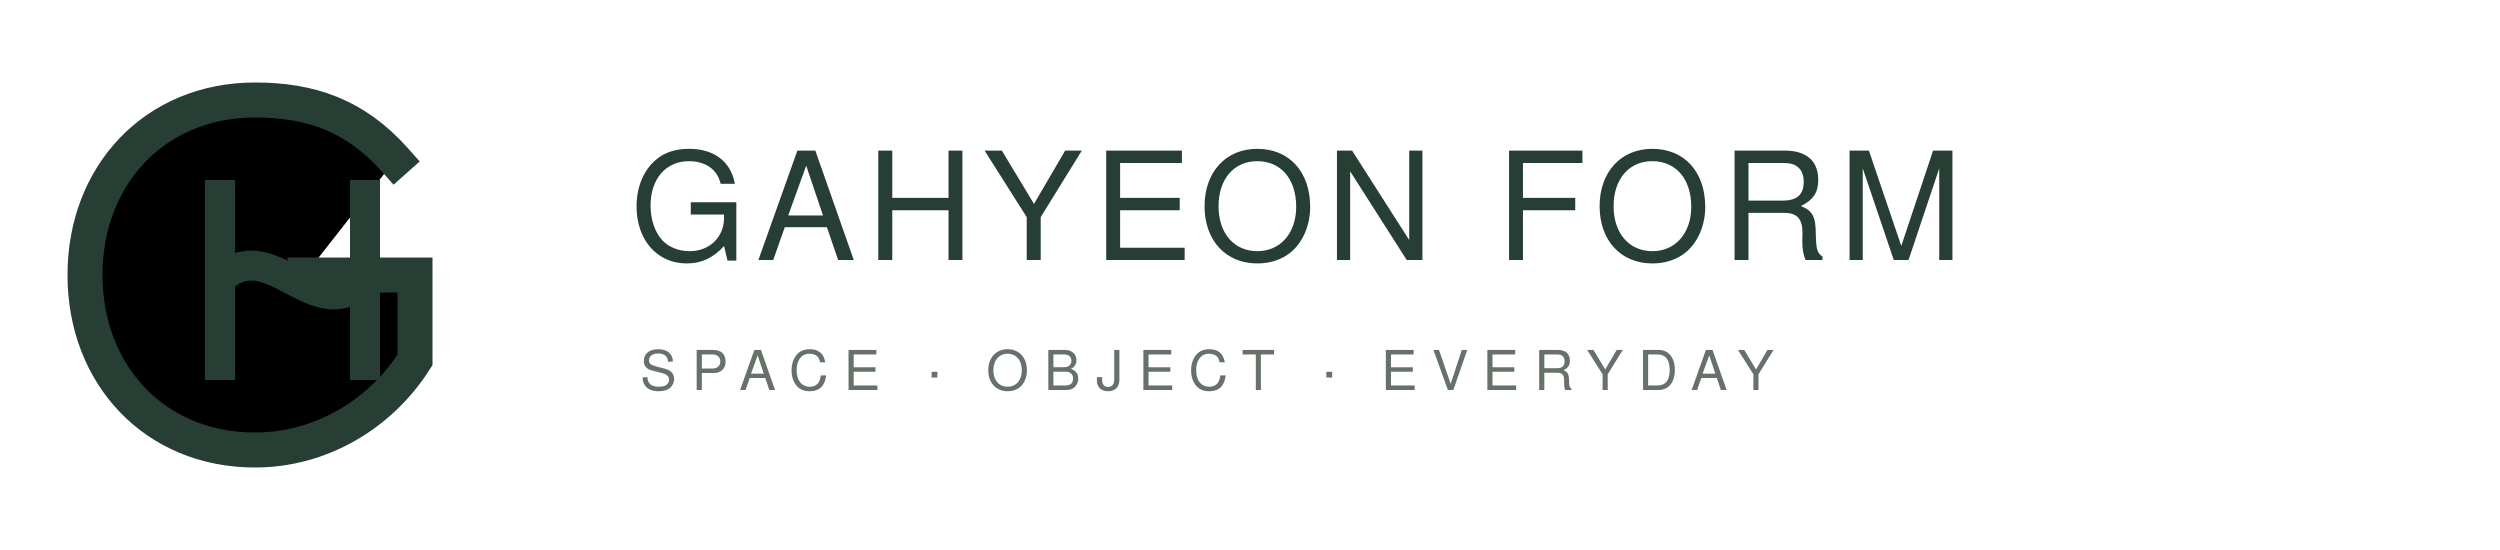
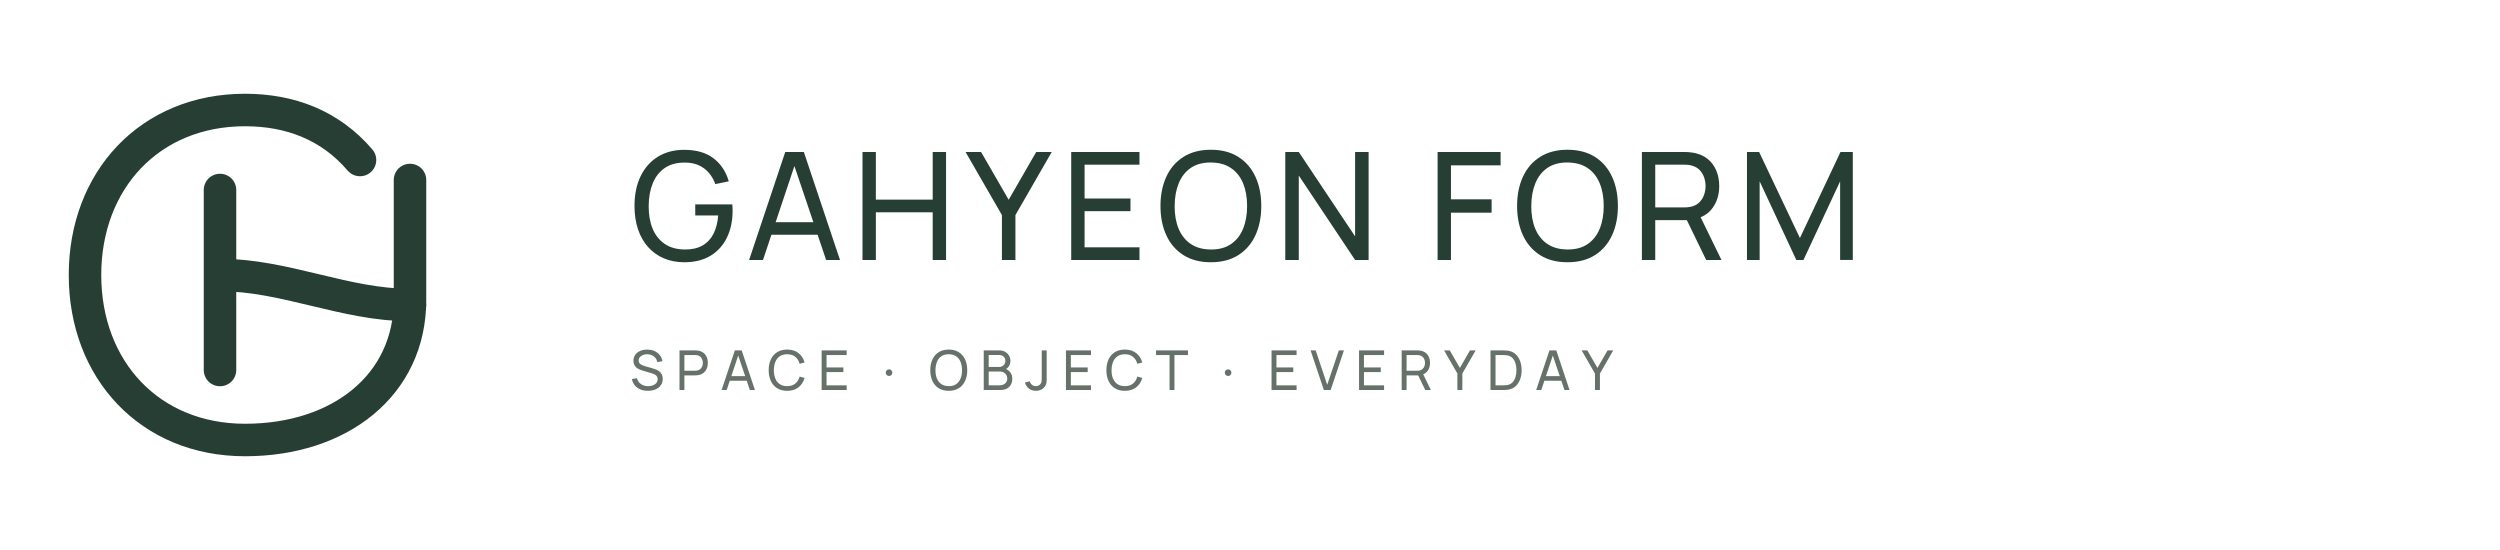
<svg xmlns="http://www.w3.org/2000/svg" viewBox="0 0 500 110">
-   <g transform="translate(4 7)">
-     <path d="M75 25C67 16 58 13 47 13C27 13 13 28 13 48S27 83 47 83C60 83 72 76 79 65V48H57" stroke="#263e34" stroke-width="7" stroke-linecap="square" />
-     <path d="M40 29V69M69 29V69M40 49C50 39 59 59 69 49" stroke="#263e34" stroke-width="6" />
+   <g transform="translate(4 7)" fill="none">
+     <g stroke="#263e34" stroke-linecap="round" stroke-linejoin="round" stroke-width="6.5">
+       <path d="M68 25C62 18 54 15 45 15C26 15 13 29 13 48C13 67 26 81 45 81C64 81 78 70 78 53V29" />
+       <path d="M40 31V67M40 48C53 48 65 54 78 54" />
+     </g>
  </g>
-   <text x="126" y="52" fill="#263e34" font-size="30" font-weight="500" letter-spacing="2" font-family="Helvetica,Arial,sans-serif">GAHYEON FORM</text>
-   <text x="128" y="78" fill="#667169" font-size="11" letter-spacing="3" font-family="Helvetica,Arial,sans-serif">SPACE · OBJECT · EVERYDAY</text>
+   <path fill="#263e34" d="M136.845 52.45Q134.618 52.45 132.788 51.674Q130.958 50.898 129.641 49.435Q128.325 47.972 127.612 45.891Q126.9 43.81 126.9 41.2Q126.9 37.758 128.126 35.237Q129.352 32.718 131.587 31.341Q133.822 29.965 136.845 29.965Q140.475 29.965 142.695 31.656Q144.915 33.347 145.755 36.265L143.055 36.82Q142.373 34.862 140.831 33.692Q139.29 32.523 136.98 32.515Q134.565 32.5 132.964 33.591Q131.363 34.683 130.556 36.648Q129.75 38.612 129.735 41.2Q129.72 43.788 130.526 45.737Q131.333 47.688 132.949 48.786Q134.565 49.885 136.98 49.9Q139.065 49.915 140.486 49.109Q141.907 48.303 142.691 46.773Q143.475 45.242 143.64 43.09H139.05V40.885H146.46Q146.498 41.193 146.509 41.605Q146.52 42.017 146.52 42.16Q146.52 45.123 145.418 47.451Q144.315 49.78 142.159 51.115Q140.002 52.45 136.845 52.45Z" />
+   <path fill="#263e34" d="M149.82 52.0 157.05 30.4H160.77L168.0 52.0H165.225L158.46 31.96H159.3L152.595 52.0ZM153.3 46.945V44.44H164.52V46.945Z" />
+   <path fill="#263e34" d="M172.5 52.0V30.4H175.17V39.925H186.54V30.4H189.21V52.0H186.54V42.46H175.17V52.0Z" />
+   <path fill="#263e34" d="M200.385 52.0V43.015L193.11 30.4H196.215L201.735 39.955L207.24 30.4H210.345L203.085 43.015V52.0Z" />
+   <path fill="#263e34" d="M214.245 52.0V30.4H227.895V32.935H216.915V39.7H226.095V42.235H216.915V49.465H227.895V52.0Z" />
+   <path fill="#263e34" d="M242.175 52.45Q238.943 52.45 236.693 51.025Q234.443 49.6 233.269 47.065Q232.095 44.53 232.095 41.2Q232.095 37.87 233.269 35.335Q234.443 32.8 236.693 31.375Q238.943 29.95 242.175 29.95Q245.408 29.95 247.658 31.375Q249.908 32.8 251.081 35.335Q252.255 37.87 252.255 41.2Q252.255 44.53 251.081 47.065Q249.908 49.6 247.658 51.025Q245.408 52.45 242.175 52.45ZM242.175 49.9Q244.59 49.915 246.199 48.816Q247.808 47.718 248.614 45.752Q249.42 43.788 249.42 41.2Q249.42 38.612 248.614 36.659Q247.808 34.705 246.199 33.61Q244.59 32.515 242.175 32.5Q239.76 32.485 238.159 33.58Q236.558 34.675 235.751 36.644Q234.945 38.612 234.93 41.2Q234.915 43.788 235.721 45.737Q236.528 47.688 238.144 48.786Q239.76 49.885 242.175 49.9Z" />
+   <path fill="#263e34" d="M257.055 52.0V30.4H259.755L271.02 47.275V30.4H273.72V52.0H271.02L259.755 35.11V52.0Z" />
+   <path fill="#263e34" d="" />
+   <path fill="#263e34" d="M287.52 52.0V30.4H300.12V33.07H290.19V39.865H298.32V42.535H290.19V52.0Z" />
+   <path fill="#263e34" d="M313.5 52.45Q310.268 52.45 308.018 51.025Q305.768 49.6 304.594 47.065Q303.42 44.53 303.42 41.2Q303.42 37.87 304.594 35.335Q305.768 32.8 308.018 31.375Q310.268 29.95 313.5 29.95Q316.733 29.95 318.983 31.375Q321.233 32.8 322.406 35.335Q323.58 37.87 323.58 41.2Q323.58 44.53 322.406 47.065Q321.233 49.6 318.983 51.025Q316.733 52.45 313.5 52.45ZM313.5 49.9Q315.915 49.915 317.524 48.816Q319.133 47.718 319.939 45.752Q320.745 43.788 320.745 41.2Q320.745 38.612 319.939 36.659Q319.133 34.705 317.524 33.61Q315.915 32.515 313.5 32.5Q311.085 32.485 309.484 33.58Q307.883 34.675 307.076 36.644Q306.27 38.612 306.255 41.2Q306.24 43.788 307.046 45.737Q307.853 47.688 309.469 48.786Q311.085 49.885 313.5 49.9Z" />
+   <path fill="#263e34" d="M328.38 52.0V30.4H336.915Q337.23 30.4 337.661 30.422Q338.093 30.445 338.505 30.52Q340.253 30.79 341.445 31.724Q342.638 32.657 343.241 34.075Q343.845 35.492 343.845 37.21Q343.845 39.722 342.54 41.556Q341.235 43.39 338.715 43.855L337.695 44.02H331.05V52.0ZM341.235 52.0 336.975 43.21 339.615 42.4 344.295 52.0ZM331.05 41.485H336.825Q337.11 41.485 337.474 41.455Q337.838 41.425 338.175 41.35Q339.21 41.117 339.859 40.476Q340.508 39.835 340.811 38.972Q341.115 38.11 341.115 37.21Q341.115 36.31 340.811 35.448Q340.508 34.585 339.859 33.944Q339.21 33.303 338.175 33.07Q337.838 32.987 337.474 32.961Q337.11 32.935 336.825 32.935H331.05Z" />
+   <path fill="#263e34" d="M349.395 52.0V30.4H351.825L359.985 47.605L368.1 30.4H370.56V51.985H368.025V36.265L360.69 52.0H359.265L351.93 36.265V52.0Z" />
+   <path fill="#667169" d="M129.581 78.165Q128.739 78.165 128.065 77.879Q127.391 77.593 126.954 77.064Q126.517 76.534 126.385 75.805L127.397 75.646Q127.587 76.394 128.195 76.815Q128.802 77.236 129.63 77.236Q130.161 77.236 130.593 77.068Q131.024 76.9 131.279 76.588Q131.533 76.276 131.533 75.844Q131.533 75.583 131.441 75.392Q131.349 75.201 131.193 75.067Q131.038 74.934 130.839 74.84Q130.639 74.747 130.428 74.683L128.409 74.084Q128.079 73.988 127.771 73.837Q127.463 73.685 127.221 73.457Q126.979 73.229 126.836 72.906Q126.693 72.582 126.693 72.142Q126.693 71.441 127.057 70.942Q127.422 70.443 128.049 70.18Q128.676 69.918 129.465 69.921Q130.262 69.926 130.892 70.204Q131.522 70.481 131.936 70.999Q132.35 71.516 132.495 72.236L131.456 72.418Q131.374 71.936 131.09 71.586Q130.807 71.235 130.382 71.045Q129.957 70.856 129.454 70.85Q128.967 70.844 128.577 71.005Q128.186 71.166 127.957 71.45Q127.727 71.733 127.727 72.099Q127.727 72.464 127.935 72.687Q128.142 72.91 128.447 73.038Q128.753 73.165 129.047 73.248L130.554 73.683Q130.812 73.754 131.151 73.881Q131.489 74.007 131.808 74.237Q132.127 74.466 132.336 74.842Q132.545 75.217 132.545 75.789Q132.545 76.364 132.315 76.808Q132.086 77.252 131.679 77.553Q131.272 77.854 130.734 78.01Q130.196 78.165 129.581 78.165Z" />
+   <path fill="#667169" d="M135.9 78.0V70.08H139.029Q139.145 70.08 139.303 70.088Q139.461 70.097 139.612 70.124Q140.253 70.223 140.69 70.565Q141.128 70.908 141.349 71.427Q141.57 71.947 141.57 72.577Q141.57 73.207 141.348 73.727Q141.125 74.246 140.688 74.589Q140.25 74.931 139.612 75.03Q139.461 75.052 139.302 75.063Q139.142 75.074 139.029 75.074H136.879V78.0ZM136.879 74.144H138.996Q139.101 74.144 139.234 74.133Q139.368 74.123 139.492 74.095Q139.871 74.01 140.109 73.775Q140.347 73.54 140.458 73.223Q140.57 72.907 140.57 72.577Q140.57 72.247 140.458 71.931Q140.347 71.615 140.109 71.379Q139.871 71.144 139.492 71.059Q139.368 71.029 139.234 71.019Q139.101 71.01 138.996 71.01H136.879Z" />
+   <path fill="#667169" d="M144.32 78.0 146.971 70.08H148.335L150.986 78.0H149.969L147.488 70.652H147.796L145.338 78.0ZM145.596 76.147V75.228H149.71V76.147Z" />
+   <path fill="#667169" d="M157.433 78.165Q156.247 78.165 155.422 77.643Q154.597 77.12 154.167 76.191Q153.737 75.261 153.737 74.04Q153.737 72.819 154.167 71.889Q154.597 70.96 155.422 70.438Q156.247 69.915 157.433 69.915Q158.808 69.915 159.694 70.615Q160.581 71.315 160.919 72.495L159.924 72.758Q159.682 71.873 159.059 71.362Q158.436 70.85 157.433 70.85Q156.547 70.85 155.959 71.251Q155.37 71.653 155.073 72.372Q154.776 73.091 154.77 74.04Q154.765 74.989 155.062 75.707Q155.359 76.424 155.953 76.827Q156.547 77.23 157.433 77.23Q158.436 77.23 159.059 76.716Q159.682 76.201 159.924 75.322L160.919 75.585Q160.581 76.765 159.694 77.465Q158.808 78.165 157.433 78.165Z" />
+   <path fill="#667169" d="M164.329 78.0V70.08H169.334V71.01H165.308V73.49H168.674V74.419H165.308V77.07H169.334V78.0Z" />
+   <path fill="#667169" d="" />
+   <path fill="#667169" d="M177.821 75.195Q177.538 75.195 177.341 75.007Q177.144 74.818 177.144 74.535Q177.144 74.249 177.341 74.062Q177.538 73.875 177.821 73.875Q178.082 73.875 178.273 74.062Q178.464 74.249 178.464 74.535Q178.464 74.818 178.273 75.007Q178.082 75.195 177.821 75.195Z" />
+   <path fill="#667169" d="" />
+   <path fill="#667169" d="M189.751 78.165Q188.565 78.165 187.74 77.643Q186.915 77.12 186.485 76.191Q186.055 75.261 186.055 74.04Q186.055 72.819 186.485 71.889Q186.915 70.96 187.74 70.438Q188.565 69.915 189.751 69.915Q190.936 69.915 191.761 70.438Q192.586 70.96 193.016 71.889Q193.447 72.819 193.447 74.04Q193.447 75.261 193.016 76.191Q192.586 77.12 191.761 77.643Q190.936 78.165 189.751 78.165ZM189.751 77.23Q190.636 77.236 191.226 76.833Q191.816 76.43 192.111 75.709Q192.407 74.989 192.407 74.04Q192.407 73.091 192.111 72.375Q191.816 71.659 191.226 71.257Q190.636 70.856 189.751 70.85Q188.865 70.844 188.278 71.246Q187.691 71.647 187.395 72.369Q187.1 73.091 187.094 74.04Q187.089 74.989 187.384 75.704Q187.68 76.419 188.272 76.822Q188.865 77.225 189.751 77.23Z" />
+   <path fill="#667169" d="M196.747 78.0V70.08H199.832Q200.542 70.08 201.045 70.371Q201.548 70.663 201.815 71.139Q202.082 71.615 202.082 72.165Q202.082 72.811 201.75 73.293Q201.419 73.776 200.861 73.957L200.85 73.688Q201.614 73.892 202.038 74.437Q202.461 74.983 202.461 75.734Q202.461 76.427 202.176 76.934Q201.892 77.442 201.362 77.721Q200.833 78.0 200.107 78.0ZM197.737 77.065H199.92Q200.357 77.065 200.705 76.904Q201.053 76.743 201.254 76.445Q201.455 76.147 201.455 75.728Q201.455 75.33 201.274 75.009Q201.094 74.689 200.773 74.499Q200.451 74.309 200.03 74.309H197.737ZM197.737 73.386H199.821Q200.17 73.386 200.455 73.234Q200.74 73.083 200.907 72.809Q201.075 72.536 201.075 72.165Q201.075 71.653 200.727 71.329Q200.379 71.004 199.821 71.004H197.737Z" />
+   <path fill="#667169" d="M207.185 78.159Q206.355 78.159 205.776 77.708Q205.197 77.257 204.986 76.499L205.959 76.267Q206.047 76.669 206.385 76.95Q206.724 77.23 207.163 77.23Q207.447 77.23 207.745 77.09Q208.043 76.95 208.203 76.63Q208.31 76.413 208.328 76.147Q208.346 75.88 208.346 75.514V70.08H209.336V75.514Q209.336 75.855 209.332 76.126Q209.328 76.397 209.276 76.64Q209.223 76.883 209.078 77.136Q208.778 77.659 208.281 77.909Q207.785 78.159 207.185 78.159Z" />
+   <path fill="#667169" d="M213.192 78.0V70.08H218.197V71.01H214.171V73.49H217.537V74.419H214.171V77.07H218.197V78.0Z" />
+   <path fill="#667169" d="M224.973 78.165Q223.787 78.165 222.962 77.643Q222.137 77.12 221.707 76.191Q221.277 75.261 221.277 74.04Q221.277 72.819 221.707 71.889Q222.137 70.96 222.962 70.438Q223.787 69.915 224.973 69.915Q226.348 69.915 227.234 70.615Q228.121 71.315 228.46 72.495L227.464 72.758Q227.222 71.873 226.599 71.362Q225.976 70.85 224.973 70.85Q224.087 70.85 223.499 71.251Q222.91 71.653 222.613 72.372Q222.316 73.091 222.311 74.04Q222.305 74.989 222.602 75.707Q222.899 76.424 223.493 76.827Q224.087 77.23 224.973 77.23Q225.976 77.23 226.599 76.716Q227.222 76.201 227.464 75.322L228.46 75.585Q228.121 76.765 227.234 77.465Q226.348 78.165 224.973 78.165Z" />
+   <path fill="#667169" d="M233.91 78.0V71.01H231.21V70.08H237.59V71.01H234.889V78.0Z" />
+   <path fill="#667169" d="" />
+   <path fill="#667169" d="M245.636 75.195Q245.353 75.195 245.156 75.007Q244.96 74.818 244.96 74.535Q244.96 74.249 245.156 74.062Q245.353 73.875 245.636 73.875Q245.897 73.875 246.088 74.062Q246.28 74.249 246.28 74.535Q246.28 74.818 246.088 75.007Q245.897 75.195 245.636 75.195Z" />
+   <path fill="#667169" d="" />
+   <path fill="#667169" d="M254.31 78.0V70.08H259.315V71.01H255.289V73.49H258.655V74.419H255.289V77.07H259.315V78.0Z" />
+   <path fill="#667169" d="M264.771 78.0 262.12 70.08H263.137L265.442 76.96L267.768 70.08H268.786L266.135 78.0Z" />
+   <path fill="#667169" d="M271.81 78.0V70.08H276.815V71.01H272.79V73.49H276.156V74.419H272.79V77.07H276.815V78.0Z" />
+   <path fill="#667169" d="M280.335 78.0V70.08H283.465Q283.58 70.08 283.739 70.088Q283.897 70.097 284.048 70.124Q284.689 70.223 285.126 70.565Q285.563 70.908 285.785 71.427Q286.006 71.947 286.006 72.577Q286.006 73.498 285.527 74.171Q285.049 74.843 284.125 75.013L283.751 75.074H281.315V78.0ZM285.049 78.0 283.487 74.777 284.455 74.48 286.171 78.0ZM281.315 74.144H283.432Q283.536 74.144 283.67 74.133Q283.803 74.123 283.927 74.095Q284.306 74.01 284.544 73.775Q284.782 73.54 284.894 73.223Q285.005 72.907 285.005 72.577Q285.005 72.247 284.894 71.931Q284.782 71.615 284.544 71.379Q284.306 71.144 283.927 71.059Q283.803 71.029 283.67 71.019Q283.536 71.01 283.432 71.01H281.315Z" />
+   <path fill="#667169" d="M291.478 78.0V74.706L288.811 70.08H289.95L291.974 73.584L293.992 70.08H295.13L292.469 74.706V78.0Z" />
+   <path fill="#667169" d="M298.1 78.0V70.08H300.542Q300.661 70.08 300.963 70.085Q301.266 70.091 301.543 70.13Q302.459 70.251 303.079 70.798Q303.699 71.345 304.013 72.188Q304.326 73.031 304.326 74.04Q304.326 75.052 304.013 75.895Q303.699 76.738 303.079 77.284Q302.459 77.829 301.543 77.951Q301.268 77.986 300.962 77.993Q300.655 78.0 300.542 78.0ZM299.107 77.065H300.542Q300.749 77.065 301.009 77.053Q301.268 77.04 301.461 77.004Q302.11 76.886 302.511 76.461Q302.913 76.037 303.1 75.405Q303.287 74.774 303.287 74.04Q303.287 73.292 303.097 72.661Q302.907 72.03 302.505 71.61Q302.102 71.191 301.461 71.076Q301.268 71.037 301.005 71.026Q300.74 71.015 300.542 71.015H299.107Z" />
+   <path fill="#667169" d="M307.241 78.0 309.892 70.08H311.256L313.907 78.0H312.89L310.409 70.652H310.717L308.259 78.0ZM308.517 76.147V75.228H312.631V76.147Z" />
+   <path fill="#667169" d="M318.995 78.0V74.706L316.327 70.08H317.466L319.49 73.584L321.508 70.08H322.647L319.985 74.706V78.0Z" />
</svg>
